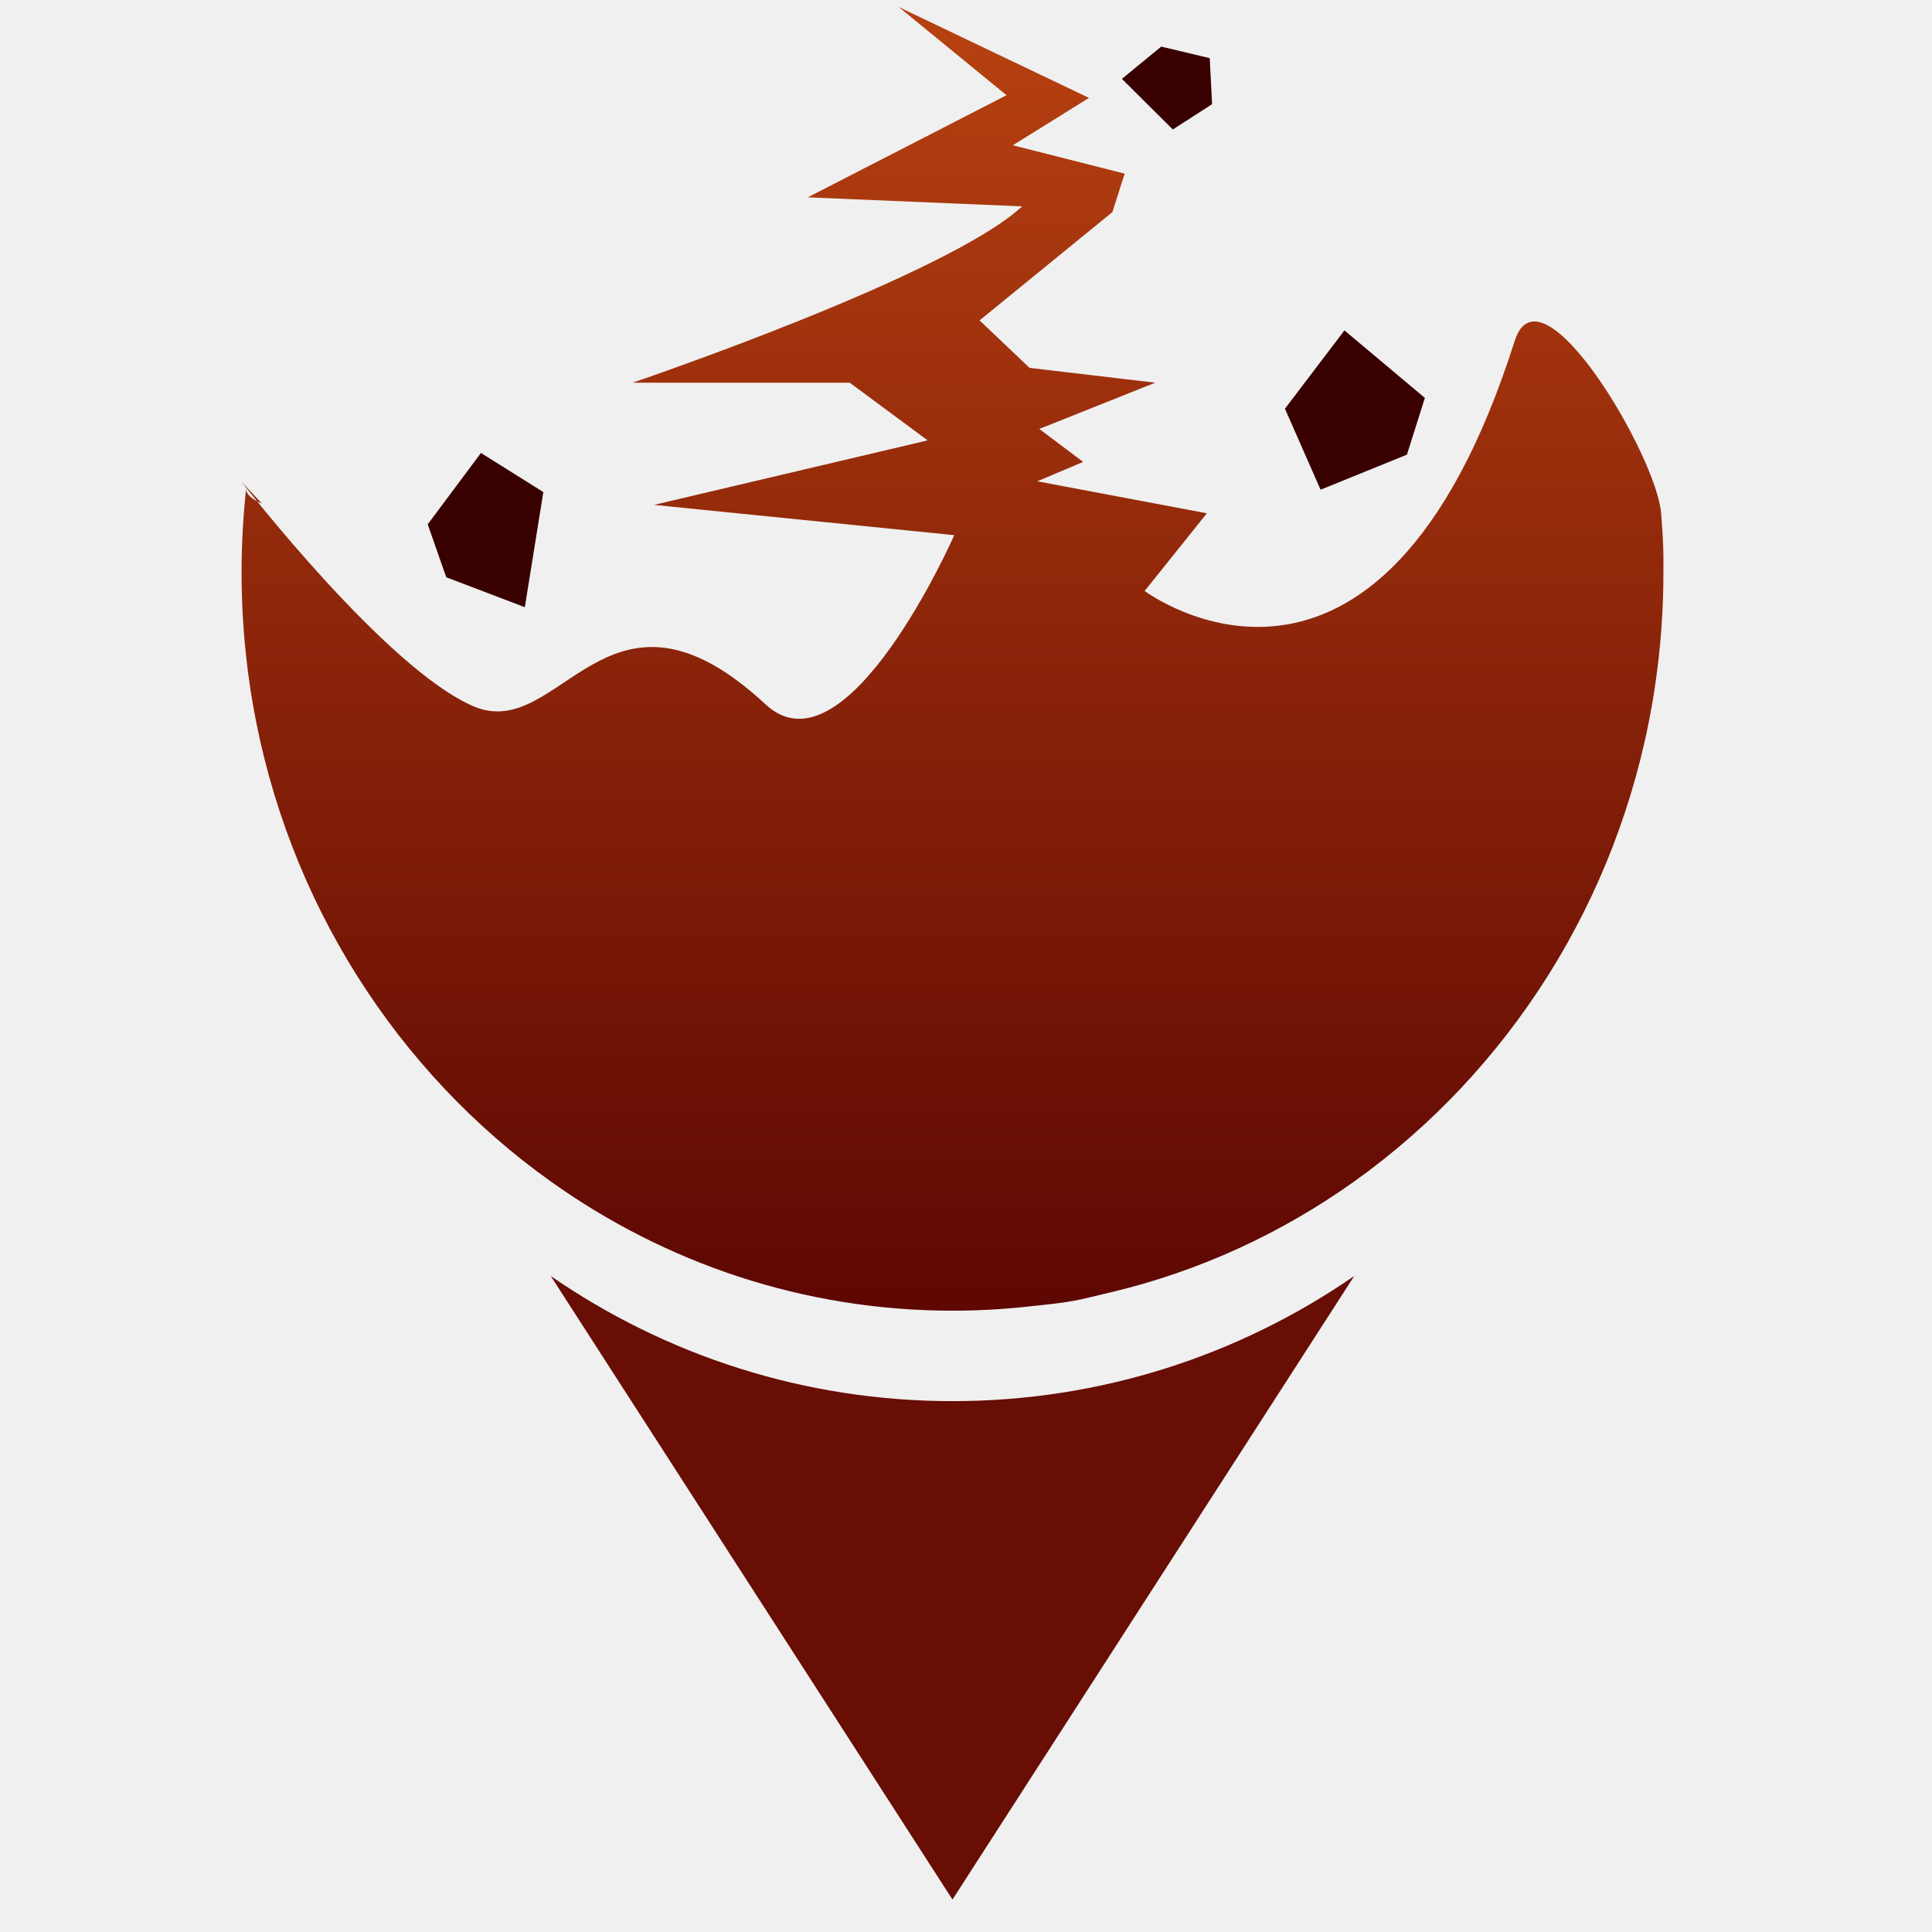
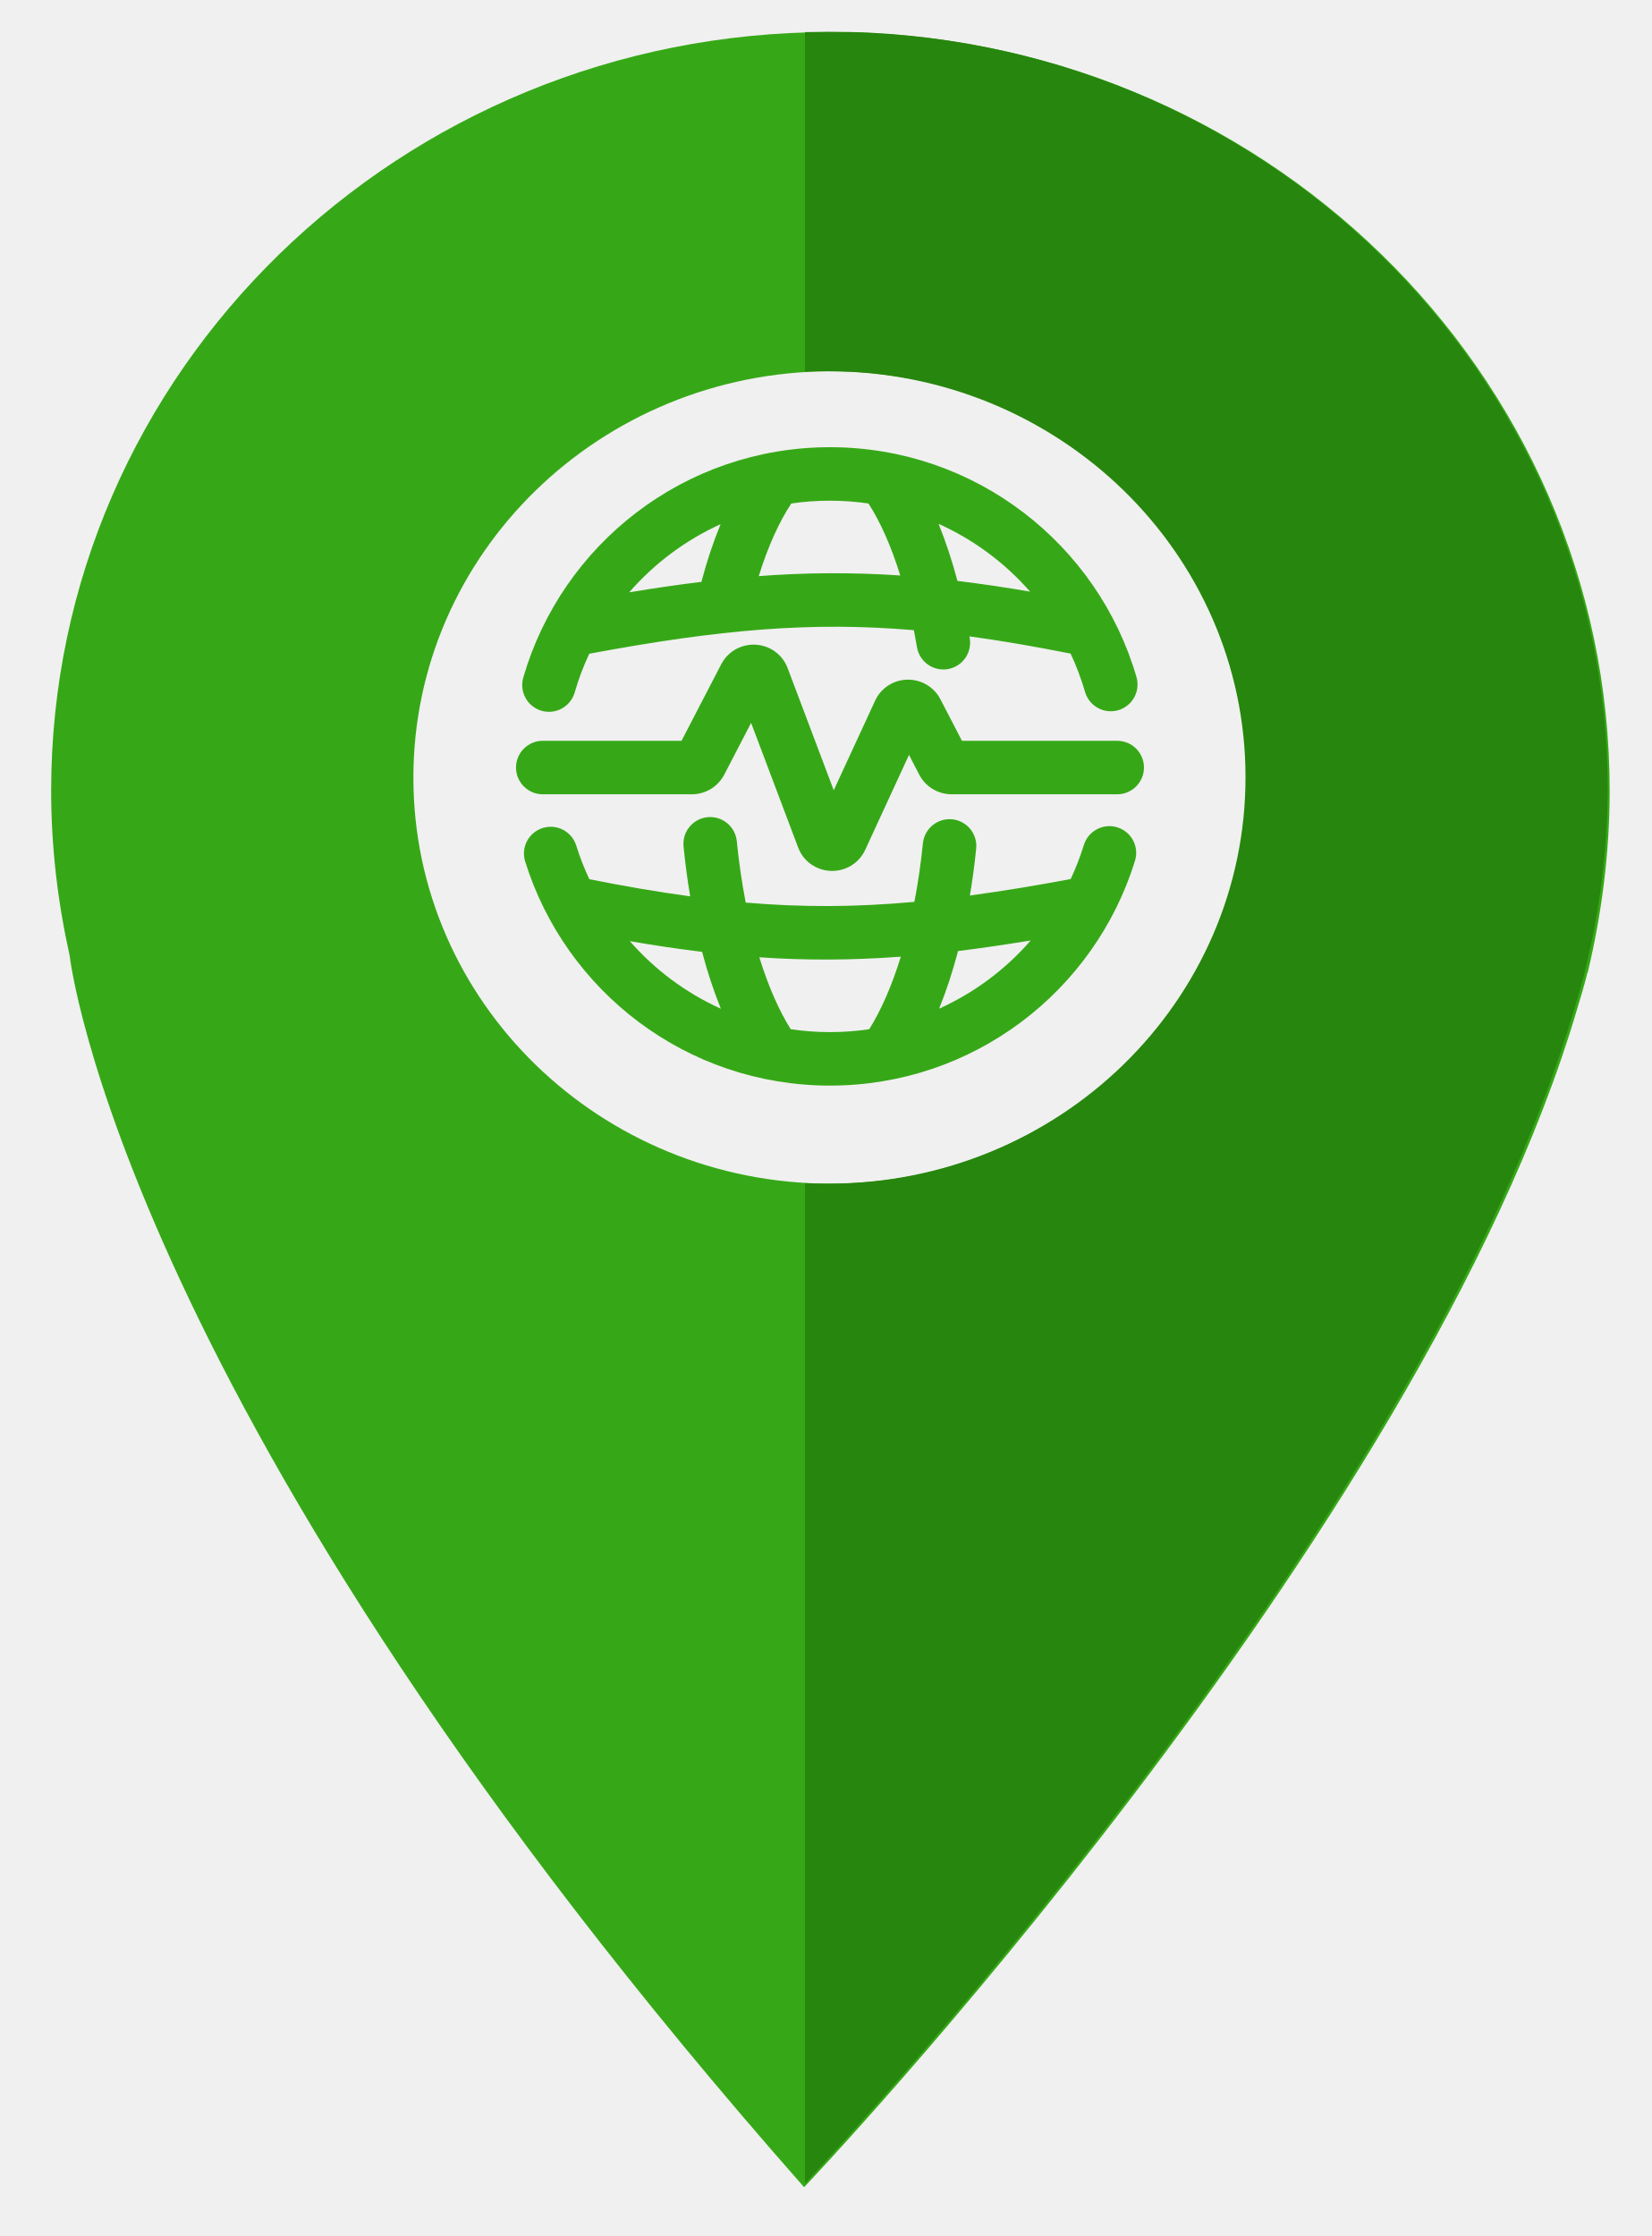
- <svg xmlns="http://www.w3.org/2000/svg" width="100%" height="100%" viewBox="0 0 49 49" version="1.1" xml:space="preserve" style="fill-rule:evenodd;clip-rule:evenodd;stroke-linejoin:round;stroke-miterlimit:2;">
-   <rect id="Earthquake" x="0.157" y="0.177" width="48" height="48" style="fill:none;" />
-   <clipPath id="_clip1">
-     <rect x="0.157" y="0.177" width="48" height="48" />
-   </clipPath>
-   <g clip-path="url(#_clip1)">
-     <path d="M34.347,32.362l-10.19,15.815l-10.189,-15.815c2.899,2.002 6.409,3.174 10.189,3.174c3.78,-0 7.29,-1.172 10.19,-3.174Z" style="fill:#680e05;" />
-     <path d="M6.644,12.773c-0.134,-0.143 -0.266,-0.285 -0.397,-0.425l0,-0.001c0,0 0,0.001 -0,0.001c-0.04,-0.043 -0.08,-0.085 -0.12,-0.128c-0,0 3.673,4.755 5.888,5.696c2.215,0.941 3.389,-3.778 7.403,-0.05c2.053,1.907 4.785,-4.293 4.785,-4.293l-7.616,-0.768l6.941,-1.636l-1.977,-1.463l-5.508,0c-0,0 7.97,-2.701 9.881,-4.472l-5.437,-0.229l5.041,-2.59l-2.735,-2.238l4.826,2.306l-1.931,1.201l2.836,0.72l-0.311,0.975l-3.369,2.747l1.268,1.204l3.187,0.376l-2.94,1.173l1.112,0.836l-1.162,0.492l4.3,0.811l-1.578,1.97c0,-0 5.953,4.46 9.385,-6.341c0.656,-2.063 3.602,2.913 3.715,4.377c0.066,0.853 0.057,0.993 0.057,1.497c-0,0.977 -0.072,1.937 -0.212,2.873c-0.022,0.153 -0.047,0.306 -0.073,0.457c-0.869,5.013 -3.662,9.336 -7.556,12.113c-1.842,1.313 -3.93,2.28 -6.176,2.812c-0.894,0.211 -0.871,0.235 -2.065,0.358c-0.64,0.071 -1.29,0.108 -1.949,0.108c-3.78,-0 -7.29,-1.21 -10.189,-3.278c-3.895,-2.777 -6.688,-7.1 -7.556,-12.113c-0.027,-0.151 -0.051,-0.304 -0.074,-0.457c-0.139,-0.936 -0.211,-1.896 -0.211,-2.873c-0,-0.718 0.039,-1.426 0.115,-2.123c0.001,0.137 0.141,0.263 0.402,0.375Z" style="fill:url(#_Linear2);" />
-     <path d="M12.198,11.488l1.582,0.992l-0.469,2.92l-1.993,-0.759l-0.47,-1.343l1.35,-1.81Z" style="fill:#390000;" />
-     <path d="M29.451,1.182l1.231,0.293l0.059,1.167l-0.996,0.642l-1.291,-1.284l0.997,-0.818Z" style="fill:#390000;" />
-     <path d="M34.098,8.38l2.04,1.712l-0.455,1.439l-2.19,0.889l-0.904,-2.054l1.509,-1.986Z" style="fill:#390000;" />
+ <svg xmlns="http://www.w3.org/2000/svg" width="48" height="65" viewBox="0 0 48 65" fill="none">
+   <mask id="mask0_458_1116" style="mask-type:luminance" maskUnits="userSpaceOnUse" x="1" y="0" width="46" height="64">
+     <path d="M1.445 0.919H46.831V63.581H1.445V0.919Z" fill="white" />
+   </mask>
+   <g mask="url(#mask0_458_1116)">
+     <path d="M46.791 22.987C46.791 10.806 36.647 0.932 24.132 0.932C11.617 0.932 1.487 10.806 1.487 22.987C1.487 24.631 1.68 26.233 2.025 27.781C2.025 27.781 3.486 41.023 23.374 63.581C23.374 63.581 41.333 44.703 45.854 29.303C45.95 28.99 46.047 28.665 46.129 28.338C46.129 28.311 46.143 28.284 46.157 28.257C46.557 26.573 46.791 24.807 46.791 22.987ZM24.146 34.409C17.448 34.409 12.017 29.126 12.017 22.607C12.017 16.088 17.448 10.806 24.146 10.792C30.845 10.792 36.275 16.075 36.275 22.593C36.275 29.112 30.845 34.409 24.146 34.409Z" fill="#36A817" />
  </g>
-   <defs>
-     <linearGradient id="_Linear2" x1="0" y1="0" x2="1" y2="0" gradientUnits="userSpaceOnUse" gradientTransform="matrix(1.96028e-15,33.0647,-32.0138,2.02463e-15,24.1574,0.177157)">
-       <stop offset="0" style="stop-color:#b74110;stop-opacity:1" />
-       <stop offset="1" style="stop-color:#5e0703;stop-opacity:1" />
-     </linearGradient>
-   </defs>
+   <mask id="mask1_458_1116" style="mask-type:luminance" maskUnits="userSpaceOnUse" x="23" y="0" width="24" height="64">
+     <path d="M23.262 0.919H46.831V63.535H23.262V0.919Z" fill="white" />
+   </mask>
+   <g mask="url(#mask1_458_1116)">
+     <path d="M46.06 28.27C46.06 28.297 46.047 28.325 46.047 28.338C45.964 28.664 45.867 28.977 45.771 29.302C41.456 44.01 24.904 61.869 23.401 63.471V34.395C23.622 34.409 23.843 34.409 24.077 34.409C30.776 34.409 36.206 29.126 36.206 22.593C36.206 16.075 30.776 10.792 24.077 10.792C23.856 10.792 23.636 10.792 23.401 10.806V0.932C23.622 0.932 23.843 0.919 24.077 0.919C36.591 0.919 46.735 10.792 46.735 22.974C46.722 24.807 46.487 26.573 46.06 28.27Z" fill="#27860D" />
+   </g>
+   <path fill-rule="evenodd" clip-rule="evenodd" d="M18.29 17.219C19.023 16.376 19.929 15.7 20.946 15.238C20.724 15.784 20.538 16.344 20.39 16.914C19.721 16.996 19.024 17.097 18.29 17.219ZM22.056 16.748C22.325 15.882 22.651 15.165 23.003 14.636C23.747 14.528 24.502 14.528 25.245 14.636C25.589 15.167 25.906 15.877 26.17 16.729C24.799 16.636 23.424 16.642 22.055 16.748M28.179 18.499C29.1 18.624 30.068 18.791 31.121 19C31.292 19.363 31.433 19.739 31.546 20.13C31.607 20.324 31.741 20.487 31.92 20.583C32.1 20.68 32.309 20.702 32.505 20.646C32.7 20.589 32.866 20.458 32.966 20.281C33.066 20.104 33.093 19.895 33.041 19.698C31.924 15.83 28.358 13 24.126 13C19.895 13 16.329 15.83 15.211 19.698C15.182 19.796 15.174 19.899 15.185 20.001C15.197 20.102 15.228 20.201 15.277 20.29C15.326 20.379 15.393 20.458 15.473 20.522C15.553 20.586 15.644 20.633 15.742 20.662C15.841 20.69 15.943 20.699 16.045 20.687C16.146 20.676 16.245 20.645 16.334 20.595C16.424 20.546 16.502 20.479 16.566 20.399C16.63 20.32 16.677 20.228 16.706 20.13C16.818 19.741 16.959 19.366 17.129 19.004C20.926 18.295 23.593 18.066 26.566 18.319C26.597 18.477 26.626 18.637 26.653 18.801C26.669 18.903 26.705 19 26.758 19.089C26.812 19.177 26.883 19.253 26.966 19.314C27.05 19.374 27.145 19.418 27.245 19.441C27.346 19.465 27.45 19.468 27.552 19.451C27.653 19.433 27.75 19.396 27.838 19.341C27.925 19.286 28 19.214 28.059 19.13C28.119 19.045 28.16 18.95 28.182 18.849C28.204 18.748 28.206 18.644 28.187 18.542L28.179 18.499ZM27.832 16.887C27.684 16.323 27.501 15.769 27.284 15.228C28.302 15.687 29.209 16.359 29.944 17.199C29.243 17.077 28.538 16.973 27.832 16.887ZM16.745 24.563C16.68 24.371 16.543 24.212 16.362 24.119C16.182 24.027 15.972 24.009 15.778 24.069C15.585 24.129 15.422 24.262 15.325 24.441C15.228 24.619 15.205 24.828 15.26 25.023C16.429 28.808 19.955 31.558 24.126 31.558C28.298 31.558 31.823 28.808 32.993 25.023C33.054 24.826 33.034 24.613 32.938 24.43C32.841 24.248 32.676 24.111 32.479 24.05C32.282 23.989 32.069 24.009 31.887 24.106C31.704 24.202 31.568 24.367 31.507 24.564C31.402 24.902 31.274 25.233 31.124 25.553C30.151 25.738 29.174 25.898 28.193 26.033C28.269 25.59 28.33 25.135 28.376 24.67C28.387 24.568 28.377 24.465 28.347 24.368C28.318 24.27 28.27 24.179 28.205 24.099C28.14 24.02 28.061 23.955 27.971 23.906C27.881 23.858 27.782 23.828 27.681 23.817C27.579 23.807 27.477 23.817 27.379 23.846C27.281 23.875 27.19 23.924 27.111 23.988C27.032 24.053 26.966 24.133 26.917 24.223C26.869 24.312 26.839 24.411 26.828 24.513C26.768 25.11 26.685 25.679 26.58 26.217C24.877 26.372 23.325 26.379 21.677 26.238C21.564 25.65 21.478 25.058 21.419 24.463C21.41 24.36 21.381 24.26 21.333 24.169C21.285 24.078 21.22 23.997 21.141 23.931C21.062 23.865 20.97 23.816 20.872 23.786C20.773 23.756 20.67 23.745 20.567 23.756C20.465 23.766 20.365 23.796 20.274 23.845C20.184 23.894 20.104 23.961 20.039 24.041C19.974 24.121 19.926 24.213 19.897 24.312C19.869 24.411 19.86 24.515 19.871 24.617C19.92 25.11 19.984 25.59 20.063 26.057C19.081 25.921 18.103 25.754 17.131 25.558C16.98 25.236 16.851 24.903 16.745 24.563ZM18.308 27.359C19.039 28.195 19.942 28.865 20.954 29.323C20.738 28.784 20.556 28.232 20.409 27.67C19.706 27.584 19.006 27.48 18.308 27.359ZM22.985 29.919C23.742 30.031 24.511 30.031 25.268 29.919C25.613 29.367 25.926 28.654 26.186 27.81C24.777 27.915 23.448 27.922 22.073 27.828C22.331 28.664 22.642 29.371 22.985 29.919ZM27.299 29.322C28.319 28.861 29.227 28.184 29.962 27.339C29.223 27.461 28.523 27.563 27.85 27.646C27.693 28.244 27.508 28.807 27.299 29.322ZM21.834 21.014L21.051 22.523L21.05 22.525C20.96 22.695 20.825 22.837 20.66 22.937C20.494 23.037 20.305 23.09 20.112 23.09H15.778C15.572 23.09 15.374 23.008 15.228 22.862C15.082 22.716 15 22.519 15 22.312C15 22.106 15.082 21.908 15.228 21.762C15.374 21.616 15.572 21.535 15.778 21.535H19.811L20.967 19.307C21.062 19.125 21.208 18.974 21.387 18.874C21.563 18.776 21.764 18.73 21.965 18.741C22.166 18.752 22.36 18.82 22.524 18.937C22.69 19.056 22.82 19.221 22.894 19.417L24.236 22.973L25.439 20.368C25.521 20.188 25.653 20.036 25.819 19.928C25.985 19.82 26.177 19.761 26.375 19.758C26.572 19.754 26.767 19.804 26.936 19.904C27.106 20.005 27.245 20.15 27.336 20.325L27.963 21.535H32.476C32.682 21.535 32.88 21.616 33.026 21.762C33.172 21.908 33.254 22.106 33.254 22.312C33.254 22.519 33.172 22.716 33.026 22.862C32.88 23.008 32.682 23.09 32.476 23.09H27.663C27.281 23.09 26.91 22.88 26.725 22.525L26.723 22.523L26.424 21.944L25.154 24.698C25.066 24.892 24.923 25.052 24.746 25.161C24.569 25.269 24.363 25.324 24.154 25.317C23.946 25.31 23.744 25.242 23.574 25.122C23.402 25 23.271 24.828 23.199 24.63L21.834 21.014Z" fill="#36A817" />
</svg>
